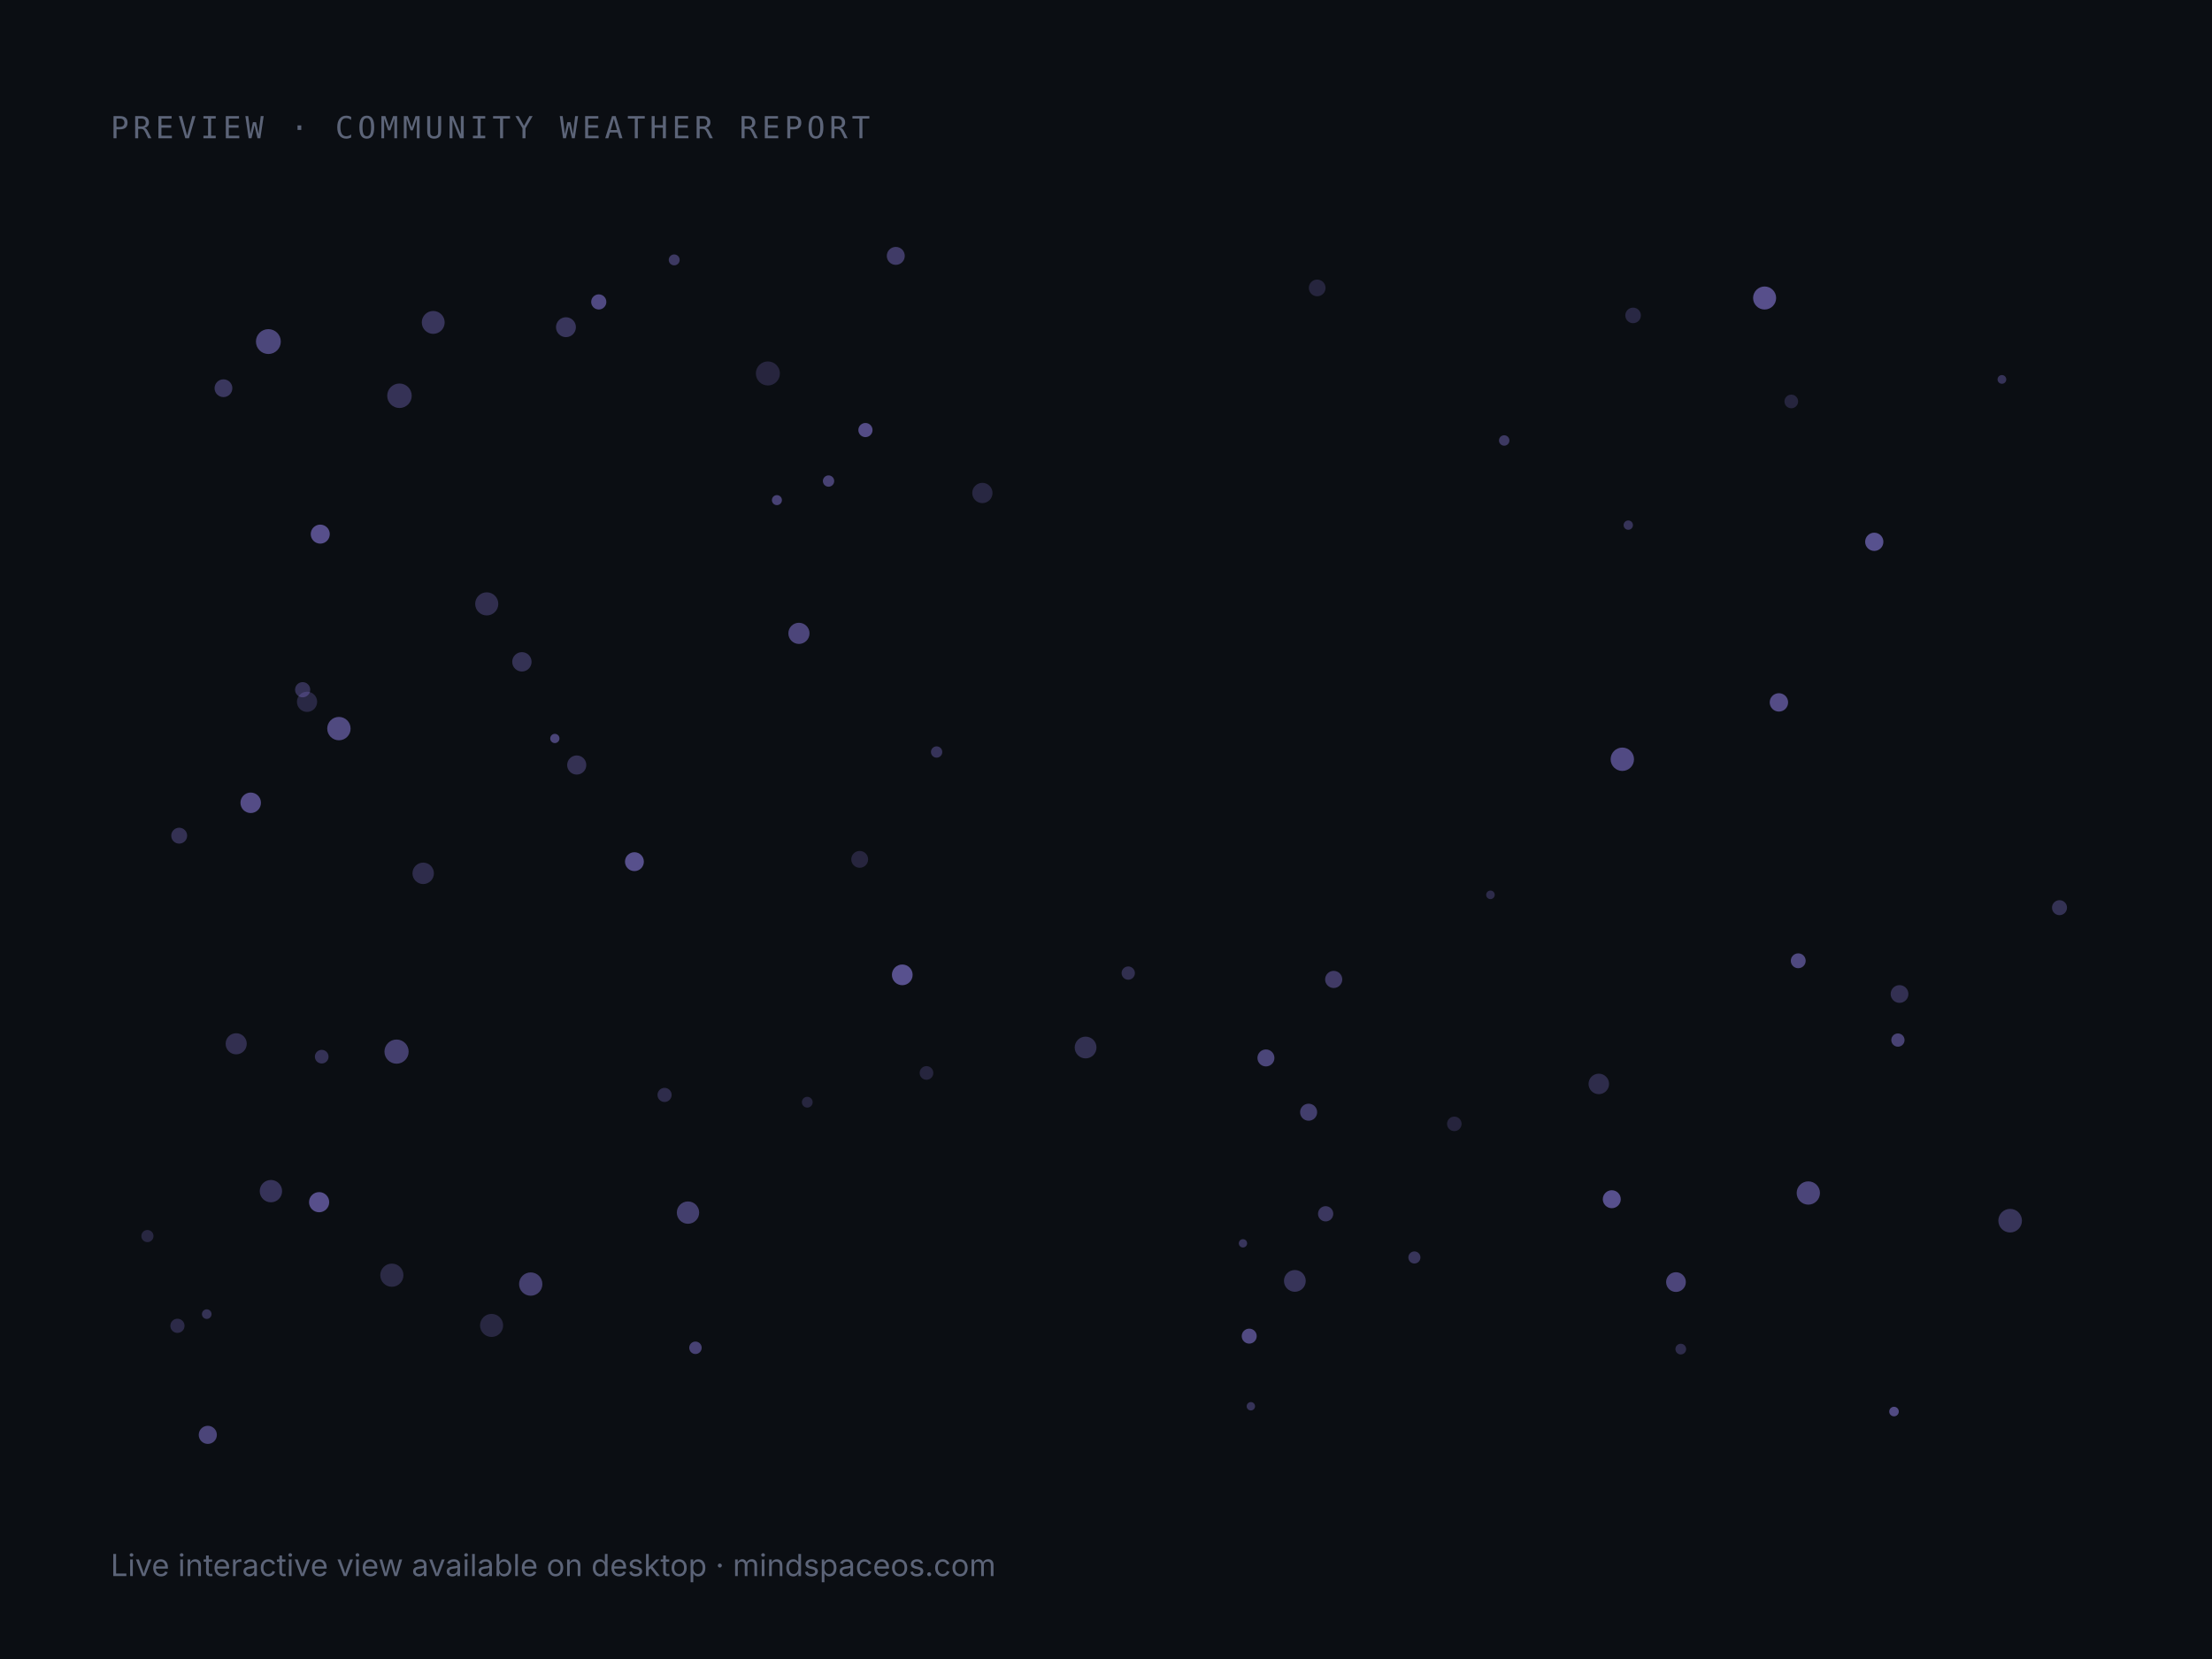
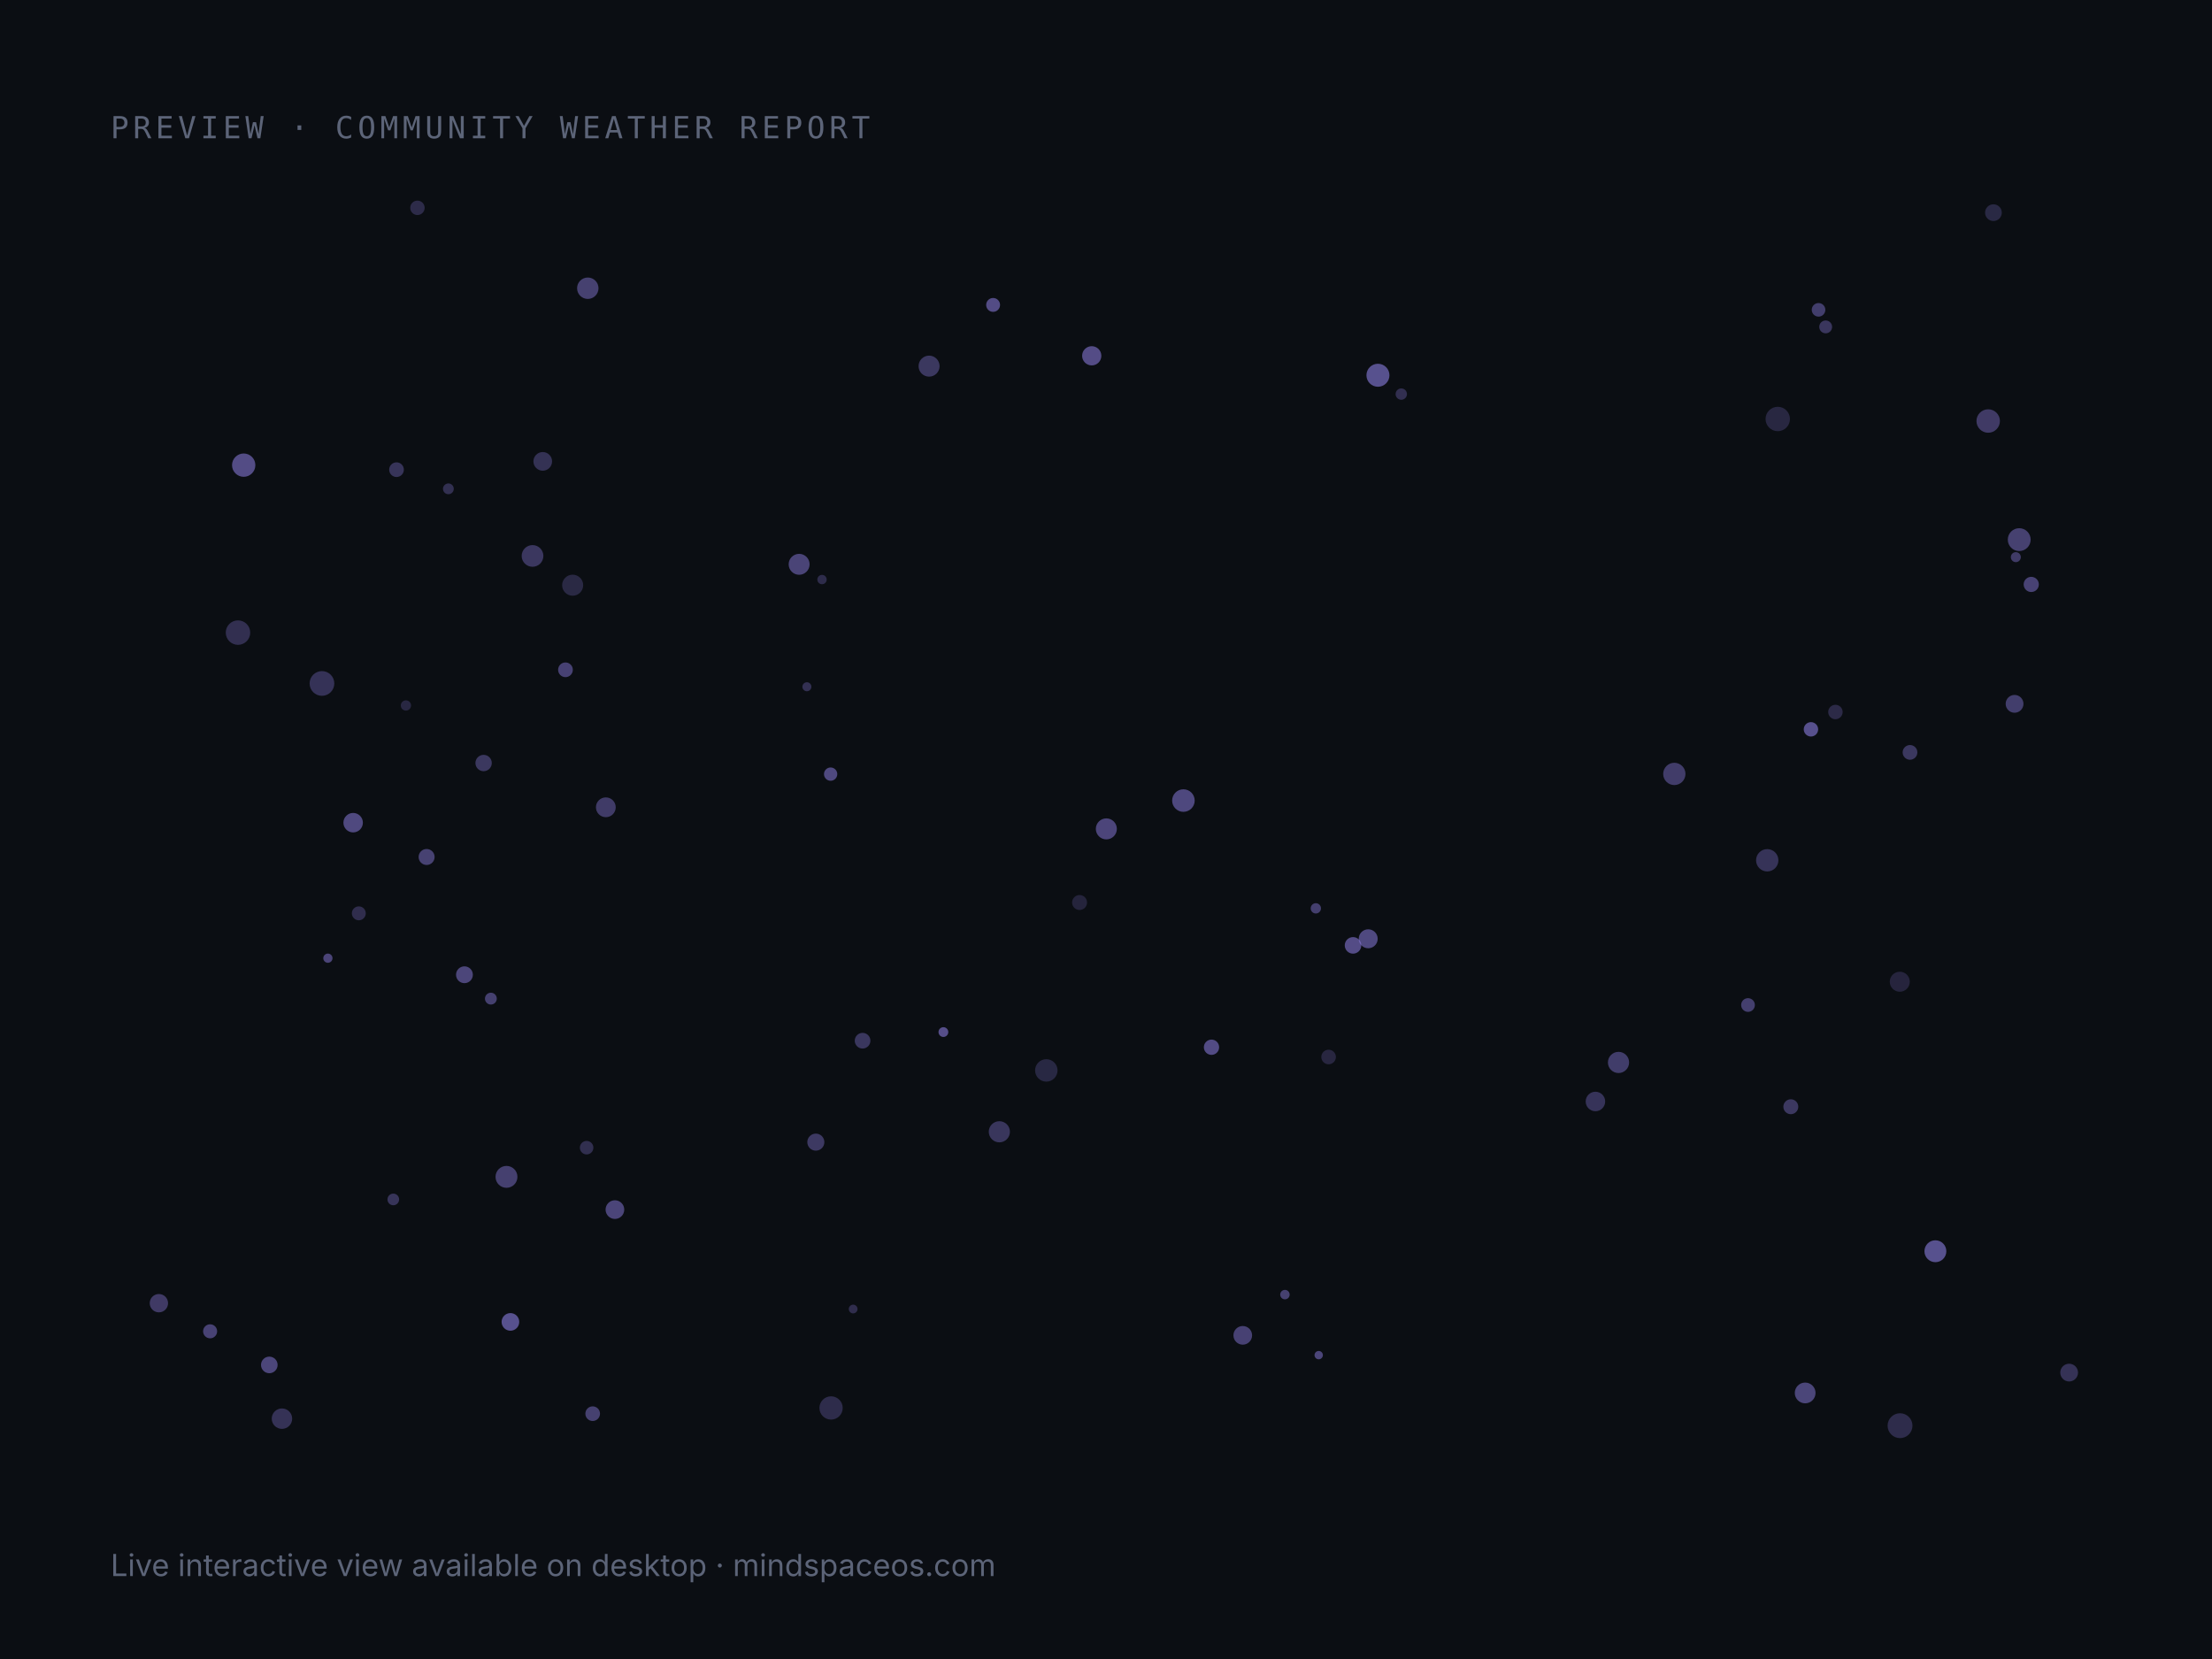
<svg xmlns="http://www.w3.org/2000/svg" viewBox="0 0 1600 1200" preserveAspectRatio="xMidYMid meet">
  <rect width="1600" height="1200" fill="#0B0E13" />
-   <circle cx="181.347" cy="580.687" r="7.414" fill="#8C7DE0" opacity="0.562" />
-   <circle cx="383.887" cy="928.808" r="8.436" fill="#8C7DE0" opacity="0.443" />
-   <circle cx="417.165" cy="553.357" r="6.923" fill="#8C7DE0" opacity="0.313" />
-   <circle cx="1215.754" cy="975.838" r="3.87" fill="#8C7DE0" opacity="0.274" />
-   <circle cx="583.919" cy="797.259" r="3.899" fill="#8C7DE0" opacity="0.216" />
-   <circle cx="497.642" cy="877.115" r="8.083" fill="#8C7DE0" opacity="0.438" />
-   <circle cx="1088.034" cy="318.612" r="3.775" fill="#8C7DE0" opacity="0.384" />
-   <circle cx="128.352" cy="958.997" r="5.127" fill="#8C7DE0" opacity="0.261" />
-   <circle cx="1355.708" cy="391.902" r="6.6" fill="#8C7DE0" opacity="0.594" />
-   <circle cx="352.076" cy="436.805" r="8.361" fill="#8C7DE0" opacity="0.29" />
-   <circle cx="710.577" cy="356.584" r="7.33" fill="#8C7DE0" opacity="0.227" />
-   <circle cx="194.121" cy="247.067" r="8.996" fill="#8C7DE0" opacity="0.508" />
-   <circle cx="1212.279" cy="927.365" r="7.144" fill="#8C7DE0" opacity="0.497" />
-   <circle cx="480.696" cy="791.981" r="5.112" fill="#8C7DE0" opacity="0.276" />
-   <circle cx="946.561" cy="804.488" r="6.165" fill="#8C7DE0" opacity="0.432" />
-   <circle cx="915.684" cy="765.234" r="6.142" fill="#8C7DE0" opacity="0.502" />
-   <circle cx="1165.847" cy="867.424" r="6.495" fill="#8C7DE0" opacity="0.592" />
-   <circle cx="231.648" cy="386.345" r="6.884" fill="#8C7DE0" opacity="0.583" />
-   <circle cx="1181.263" cy="228.148" r="5.627" fill="#8C7DE0" opacity="0.237" />
-   <circle cx="218.914" cy="498.898" r="5.487" fill="#8C7DE0" opacity="0.324" />
-   <circle cx="1276.396" cy="215.554" r="8.336" fill="#8C7DE0" opacity="0.583" />
-   <circle cx="1023.075" cy="909.56" r="4.375" fill="#8C7DE0" opacity="0.348" />
-   <circle cx="195.958" cy="861.577" r="8.084" fill="#8C7DE0" opacity="0.338" />
-   <circle cx="306.107" cy="631.709" r="7.756" fill="#8C7DE0" opacity="0.272" />
-   <circle cx="161.631" cy="280.803" r="6.433" fill="#8C7DE0" opacity="0.365" />
-   <circle cx="1156.459" cy="784.028" r="7.409" fill="#8C7DE0" opacity="0.274" />
-   <circle cx="625.998" cy="311.069" r="5.124" fill="#8C7DE0" opacity="0.562" />
-   <circle cx="433.102" cy="218.395" r="5.482" fill="#8C7DE0" opacity="0.537" />
-   <circle cx="1448.044" cy="274.446" r="3.155" fill="#8C7DE0" opacity="0.335" />
-   <circle cx="401.33" cy="534.153" r="3.344" fill="#8C7DE0" opacity="0.486" />
-   <circle cx="964.696" cy="708.455" r="6.198" fill="#8C7DE0" opacity="0.406" />
-   <circle cx="286.835" cy="760.663" r="8.747" fill="#8C7DE0" opacity="0.443" />
-   <circle cx="785.24" cy="757.698" r="7.879" fill="#8C7DE0" opacity="0.304" />
-   <circle cx="1078.085" cy="647.255" r="3.09" fill="#8C7DE0" opacity="0.269" />
-   <circle cx="677.479" cy="543.949" r="4.095" fill="#8C7DE0" opacity="0.338" />
-   <circle cx="561.96" cy="361.753" r="3.622" fill="#8C7DE0" opacity="0.475" />
-   <circle cx="313.364" cy="233.208" r="8.276" fill="#8C7DE0" opacity="0.353" />
-   <circle cx="1308.007" cy="862.932" r="8.426" fill="#8C7DE0" opacity="0.495" />
-   <circle cx="577.894" cy="458.119" r="7.655" fill="#8C7DE0" opacity="0.498" />
-   <circle cx="936.603" cy="926.513" r="7.878" fill="#8C7DE0" opacity="0.342" />
-   <circle cx="1177.778" cy="379.838" r="3.383" fill="#8C7DE0" opacity="0.334" />
-   <circle cx="1295.694" cy="290.376" r="4.938" fill="#8C7DE0" opacity="0.21" />
-   <circle cx="904.787" cy="1017.187" r="3.026" fill="#8C7DE0" opacity="0.335" />
-   <circle cx="150.308" cy="1037.87" r="6.557" fill="#8C7DE0" opacity="0.493" />
-   <circle cx="222.09" cy="507.633" r="7.309" fill="#8C7DE0" opacity="0.237" />
-   <circle cx="952.762" cy="208.26" r="6.042" fill="#8C7DE0" opacity="0.208" />
-   <circle cx="599.312" cy="347.959" r="4.097" fill="#8C7DE0" opacity="0.472" />
-   <circle cx="555.435" cy="270.129" r="8.694" fill="#8C7DE0" opacity="0.211" />
-   <circle cx="283.445" cy="922.388" r="8.385" fill="#8C7DE0" opacity="0.247" />
-   <circle cx="232.701" cy="764.32" r="4.939" fill="#8C7DE0" opacity="0.326" />
-   <circle cx="230.829" cy="869.573" r="7.298" fill="#8C7DE0" opacity="0.585" />
-   <circle cx="245.146" cy="527.02" r="8.457" fill="#8C7DE0" opacity="0.535" />
-   <circle cx="170.844" cy="755" r="7.643" fill="#8C7DE0" opacity="0.3" />
-   <circle cx="458.899" cy="623.265" r="6.832" fill="#8C7DE0" opacity="0.589" />
-   <circle cx="409.37" cy="236.669" r="7.198" fill="#8C7DE0" opacity="0.354" />
-   <circle cx="1372.826" cy="752.312" r="4.797" fill="#8C7DE0" opacity="0.472" />
-   <circle cx="377.502" cy="478.726" r="7.003" fill="#8C7DE0" opacity="0.32" />
-   <circle cx="1300.721" cy="694.964" r="5.382" fill="#8C7DE0" opacity="0.525" />
-   <circle cx="1286.733" cy="508.059" r="6.655" fill="#8C7DE0" opacity="0.559" />
-   <circle cx="1173.469" cy="549.188" r="8.457" fill="#8C7DE0" opacity="0.543" />
-   <circle cx="129.611" cy="604.468" r="5.752" fill="#8C7DE0" opacity="0.313" />
-   <circle cx="1373.983" cy="718.982" r="6.418" fill="#8C7DE0" opacity="0.305" />
-   <circle cx="652.637" cy="705.135" r="7.494" fill="#8C7DE0" opacity="0.598" />
-   <circle cx="958.869" cy="877.973" r="5.525" fill="#8C7DE0" opacity="0.371" />
-   <circle cx="647.948" cy="185.09" r="6.497" fill="#8C7DE0" opacity="0.414" />
-   <circle cx="621.839" cy="621.607" r="6.092" fill="#8C7DE0" opacity="0.212" />
-   <circle cx="1489.693" cy="656.54" r="5.426" fill="#8C7DE0" opacity="0.317" />
-   <circle cx="670.156" cy="776.096" r="4.946" fill="#8C7DE0" opacity="0.208" />
-   <circle cx="816.091" cy="703.868" r="4.812" fill="#8C7DE0" opacity="0.294" />
-   <circle cx="899.066" cy="899.333" r="3.008" fill="#8C7DE0" opacity="0.353" />
-   <circle cx="1051.947" cy="812.914" r="5.256" fill="#8C7DE0" opacity="0.206" />
-   <circle cx="903.595" cy="966.458" r="5.419" fill="#8C7DE0" opacity="0.541" />
-   <circle cx="1369.991" cy="1021.02" r="3.464" fill="#8C7DE0" opacity="0.541" />
-   <circle cx="1453.993" cy="882.952" r="8.535" fill="#8C7DE0" opacity="0.35" />
-   <circle cx="288.949" cy="286.26" r="8.865" fill="#8C7DE0" opacity="0.326" />
-   <circle cx="149.539" cy="950.538" r="3.484" fill="#8C7DE0" opacity="0.317" />
-   <circle cx="355.572" cy="958.716" r="8.347" fill="#8C7DE0" opacity="0.224" />
-   <circle cx="106.638" cy="894.076" r="4.393" fill="#8C7DE0" opacity="0.224" />
-   <circle cx="487.668" cy="187.984" r="3.954" fill="#8C7DE0" opacity="0.386" />
-   <circle cx="503.044" cy="974.895" r="4.507" fill="#8C7DE0" opacity="0.467" />
+   <circle cx="623.929" cy="752.774" r="5.671" fill="#8C7DE0" opacity="0.364" />
+   <circle cx="355.057" cy="722.335" r="4.283" fill="#8C7DE0" opacity="0.451" />
+   <circle cx="1309.91" cy="527.544" r="5.207" fill="#8C7DE0" opacity="0.59" />
+   <circle cx="293.617" cy="510.284" r="3.709" fill="#8C7DE0" opacity="0.23" />
+   <circle cx="600.817" cy="559.946" r="4.812" fill="#8C7DE0" opacity="0.526" />
+   <circle cx="172.146" cy="457.586" r="8.853" fill="#8C7DE0" opacity="0.297" />
+   <circle cx="324.328" cy="353.581" r="3.899" fill="#8C7DE0" opacity="0.302" />
+   <circle cx="1460.554" cy="390.331" r="8.27" fill="#8C7DE0" opacity="0.456" />
+   <circle cx="259.54" cy="660.636" r="5.033" fill="#8C7DE0" opacity="0.284" />
+   <circle cx="672.032" cy="264.835" r="7.604" fill="#8C7DE0" opacity="0.372" />
+   <circle cx="601.133" cy="1018.415" r="8.422" fill="#8C7DE0" opacity="0.272" />
+   <circle cx="876.31" cy="757.492" r="5.525" fill="#8C7DE0" opacity="0.552" />
+   <circle cx="444.787" cy="874.939" r="6.76" fill="#8C7DE0" opacity="0.496" />
+   <circle cx="1374.161" cy="710.119" r="7.242" fill="#8C7DE0" opacity="0.205" />
+   <circle cx="953.86" cy="980.207" r="3.022" fill="#8C7DE0" opacity="0.493" />
+   <circle cx="1295.347" cy="800.529" r="5.398" fill="#8C7DE0" opacity="0.378" />
+   <circle cx="789.683" cy="257.356" r="6.957" fill="#8C7DE0" opacity="0.561" />
+   <circle cx="428.699" cy="1022.553" r="5.3" fill="#8C7DE0" opacity="0.457" />
+   <circle cx="800.247" cy="599.556" r="7.607" fill="#8C7DE0" opacity="0.497" />
+   <circle cx="286.813" cy="339.726" r="5.31" fill="#8C7DE0" opacity="0.341" />
+   <circle cx="951.779" cy="657.035" r="3.726" fill="#8C7DE0" opacity="0.444" />
+   <circle cx="424.324" cy="830.147" r="4.892" fill="#8C7DE0" opacity="0.294" />
+   <circle cx="301.951" cy="150.33" r="5.216" fill="#8C7DE0" opacity="0.265" />
+   <circle cx="114.928" cy="942.628" r="6.632" fill="#8C7DE0" opacity="0.403" />
+   <circle cx="414.217" cy="423.294" r="7.613" fill="#8C7DE0" opacity="0.245" />
+   <circle cx="232.881" cy="494.364" r="8.936" fill="#8C7DE0" opacity="0.332" />
+   <circle cx="722.86" cy="818.64" r="7.652" fill="#8C7DE0" opacity="0.356" />
+   <circle cx="617.111" cy="946.855" r="3.162" fill="#8C7DE0" opacity="0.282" />
+   <circle cx="255.442" cy="595.066" r="7.046" fill="#8C7DE0" opacity="0.527" />
+   <circle cx="194.796" cy="987.285" r="6.004" fill="#8C7DE0" opacity="0.504" />
+   <circle cx="978.684" cy="683.81" r="5.995" fill="#8C7DE0" opacity="0.559" />
+   <circle cx="284.486" cy="867.581" r="4.212" fill="#8C7DE0" opacity="0.344" />
+   <circle cx="1381.559" cy="544.222" r="5.325" fill="#8C7DE0" opacity="0.372" />
+   <circle cx="578.032" cy="408.182" r="7.577" fill="#8C7DE0" opacity="0.488" />
+   <circle cx="385.189" cy="402.123" r="7.852" fill="#8C7DE0" opacity="0.371" />
+   <circle cx="1327.613" cy="515.014" r="5.224" fill="#8C7DE0" opacity="0.254" />
+   <circle cx="425.163" cy="208.487" r="7.747" fill="#8C7DE0" opacity="0.457" />
+   <circle cx="1315.403" cy="224.111" r="4.916" fill="#8C7DE0" opacity="0.432" />
+   <circle cx="989.662" cy="679.042" r="6.858" fill="#8C7DE0" opacity="0.528" />
+   <circle cx="961.014" cy="764.556" r="5.275" fill="#8C7DE0" opacity="0.219" />
+   <circle cx="409.018" cy="484.484" r="5.319" fill="#8C7DE0" opacity="0.465" />
+   <circle cx="1496.661" cy="992.836" r="6.418" fill="#8C7DE0" opacity="0.325" />
+   <circle cx="1278.29" cy="622.269" r="8.083" fill="#8C7DE0" opacity="0.335" />
+   <circle cx="996.703" cy="271.434" r="8.329" fill="#8C7DE0" opacity="0.596" />
+   <circle cx="756.824" cy="774.26" r="8.12" fill="#8C7DE0" opacity="0.233" />
+   <circle cx="369.203" cy="956.171" r="6.382" fill="#8C7DE0" opacity="0.594" />
+   <circle cx="1441.904" cy="153.82" r="6.05" fill="#8C7DE0" opacity="0.24" />
+   <circle cx="594.588" cy="419.207" r="3.377" fill="#8C7DE0" opacity="0.276" />
+   <circle cx="1399.922" cy="905.052" r="7.924" fill="#8C7DE0" opacity="0.596" />
+   <circle cx="929.43" cy="936.424" r="3.422" fill="#8C7DE0" opacity="0.455" />
+   <circle cx="349.806" cy="551.916" r="5.919" fill="#8C7DE0" opacity="0.372" />
+   <circle cx="438.216" cy="583.936" r="7.16" fill="#8C7DE0" opacity="0.412" />
+   <circle cx="176.274" cy="336.454" r="8.442" fill="#8C7DE0" opacity="0.558" />
+   <circle cx="1469.26" cy="422.733" r="5.492" fill="#8C7DE0" opacity="0.473" />
+   <circle cx="1264.382" cy="726.957" r="4.965" fill="#8C7DE0" opacity="0.445" />
+   <circle cx="1457.189" cy="509.105" r="6.447" fill="#8C7DE0" opacity="0.431" />
+   <circle cx="1374.347" cy="1031.238" r="8.997" fill="#8C7DE0" opacity="0.273" />
+   <circle cx="1170.718" cy="768.493" r="7.667" fill="#8C7DE0" opacity="0.423" />
+   <circle cx="1154.014" cy="796.734" r="7.055" fill="#8C7DE0" opacity="0.337" />
+   <circle cx="1285.896" cy="303.067" r="8.824" fill="#8C7DE0" opacity="0.223" />
+   <circle cx="151.982" cy="962.968" r="5.076" fill="#8C7DE0" opacity="0.475" />
+   <circle cx="1438.115" cy="304.533" r="8.484" fill="#8C7DE0" opacity="0.404" />
+   <circle cx="392.587" cy="333.73" r="6.752" fill="#8C7DE0" opacity="0.32" />
+   <circle cx="308.584" cy="619.878" r="5.786" fill="#8C7DE0" opacity="0.464" />
+   <circle cx="203.945" cy="1026.158" r="7.393" fill="#8C7DE0" opacity="0.327" />
+   <circle cx="237.182" cy="693.083" r="3.335" fill="#8C7DE0" opacity="0.49" />
+   <circle cx="1013.584" cy="285.055" r="4.105" fill="#8C7DE0" opacity="0.3" />
+   <circle cx="590.118" cy="826.138" r="6.172" fill="#8C7DE0" opacity="0.385" />
+   <circle cx="1320.565" cy="236.453" r="4.652" fill="#8C7DE0" opacity="0.36" />
+   <circle cx="1305.723" cy="1007.556" r="7.506" fill="#8C7DE0" opacity="0.501" />
+   <circle cx="682.379" cy="746.525" r="3.54" fill="#8C7DE0" opacity="0.577" />
+   <circle cx="898.923" cy="965.888" r="6.75" fill="#8C7DE0" opacity="0.465" />
+   <circle cx="780.882" cy="652.807" r="5.414" fill="#8C7DE0" opacity="0.201" />
+   <circle cx="335.944" cy="705.066" r="6.088" fill="#8C7DE0" opacity="0.507" />
+   <circle cx="366.351" cy="851.257" r="7.923" fill="#8C7DE0" opacity="0.449" />
+   <circle cx="718.339" cy="220.557" r="5.025" fill="#8C7DE0" opacity="0.556" />
+   <circle cx="583.646" cy="496.751" r="3.259" fill="#8C7DE0" opacity="0.305" />
+   <circle cx="1458.106" cy="403.002" r="3.613" fill="#8C7DE0" opacity="0.412" />
+   <circle cx="855.997" cy="579.069" r="8.16" fill="#8C7DE0" opacity="0.522" />
+   <circle cx="1211.087" cy="559.799" r="8.063" fill="#8C7DE0" opacity="0.42" />
  <text x="80" y="100" fill="#5C6478" font-family="ui-monospace, Menlo, monospace" font-size="22" letter-spacing="3">PREVIEW · COMMUNITY WEATHER REPORT</text>
  <text x="80" y="1140" fill="#5C6478" font-family="Inter, system-ui, sans-serif" font-size="22">Live interactive view available on desktop · mindspaceos.com</text>
</svg>
